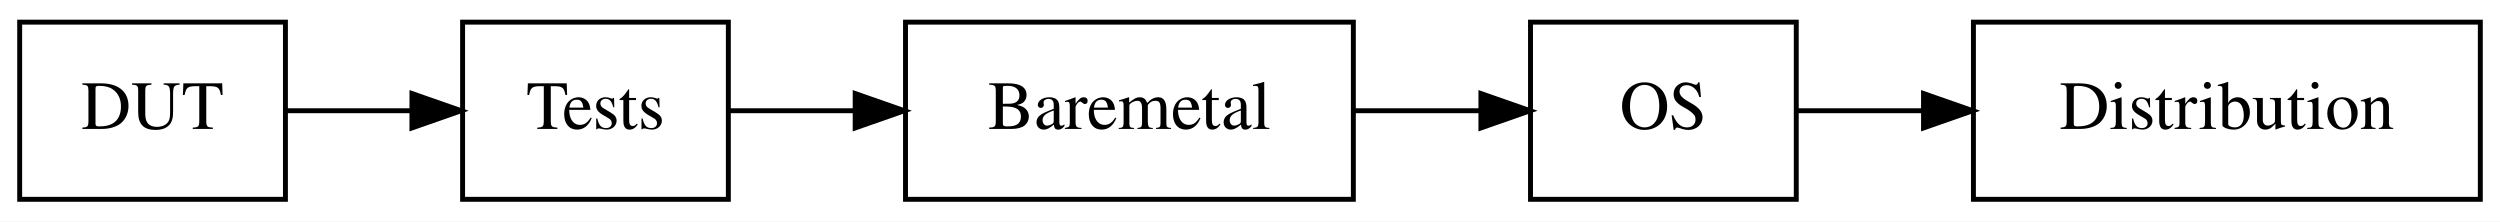
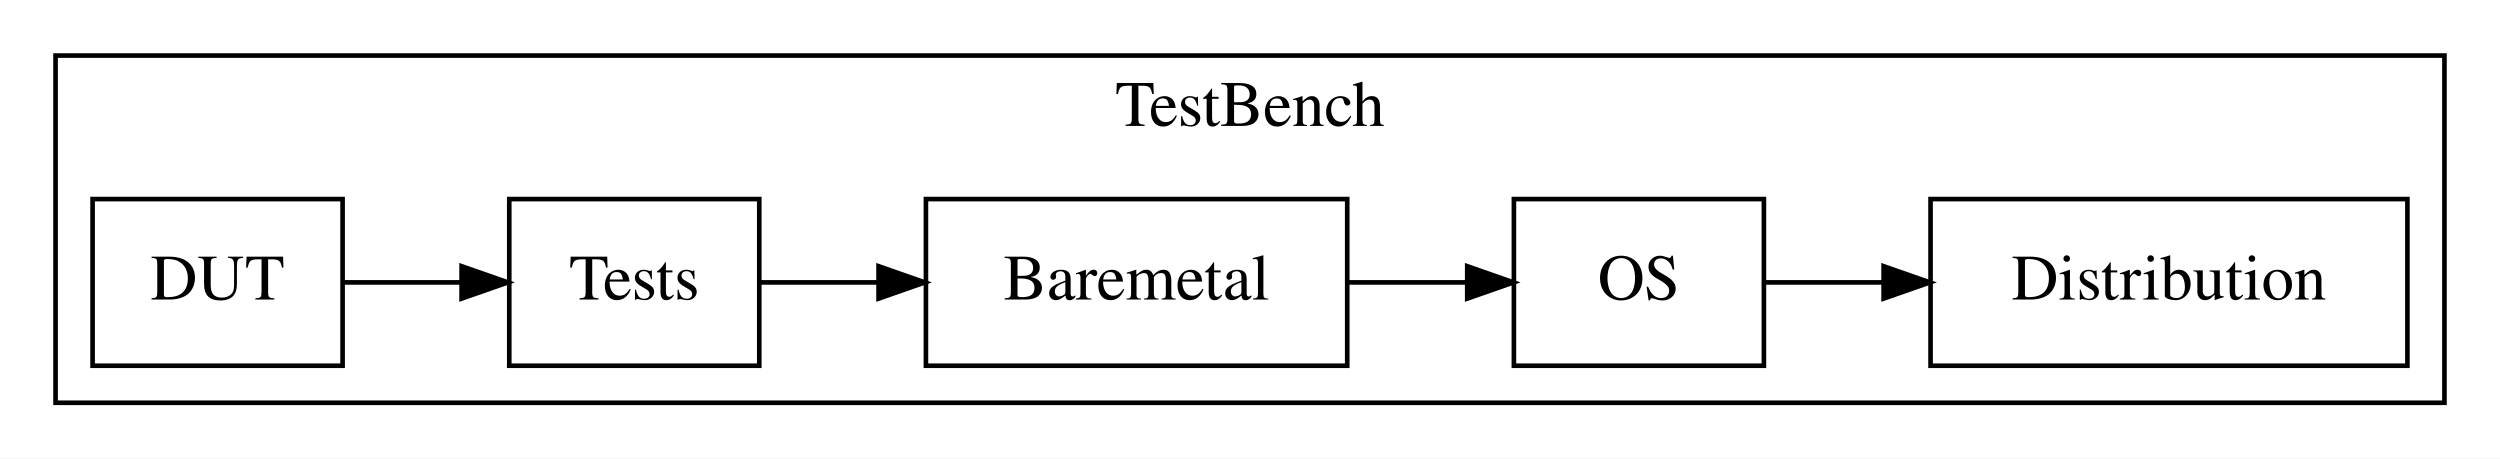
- <svg xmlns="http://www.w3.org/2000/svg" width="508pt" height="45pt" viewBox="0.00 0.00 508.00 45.00">
-   <g id="graph0" class="graph" transform="scale(1 1) rotate(0) translate(4 41)">
-     <polygon fill="white" stroke="transparent" points="-4,4 -4,-41 504,-41 504,4 -4,4" />
+ <svg xmlns="http://www.w3.org/2000/svg" width="540pt" height="99pt" viewBox="0.00 0.00 540.00 99.00">
+   <g id="graph0" class="graph" transform="scale(1 1) rotate(0) translate(4 95)">
+     <polygon fill="white" stroke="transparent" points="-4,4 -4,-95 536,-95 536,4 -4,4" />
+     <g id="clust1" class="cluster">
+       <polygon fill="none" stroke="black" points="8,-8 8,-83 524,-83 524,-8 8,-8" />
+       <text text-anchor="middle" x="266" y="-67.8" font-family="Times,serif" font-size="14.00">TestBench</text>
+     </g>
    <g id="node1" class="node">
-       <polygon fill="none" stroke="black" points="0,-0.5 0,-36.5 54,-36.5 54,-0.5 0,-0.5" />
-       <text text-anchor="middle" x="27" y="-14.8" font-family="Times,serif" font-size="14.00">DUT</text>
+       <polygon fill="none" stroke="black" points="70,-52 16,-52 16,-16 70,-16 70,-52" />
+       <text text-anchor="middle" x="43" y="-30.3" font-family="Times,serif" font-size="14.00">DUT</text>
    </g>
    <g id="node2" class="node">
-       <polygon fill="none" stroke="black" points="90,-0.5 90,-36.5 144,-36.5 144,-0.5 90,-0.5" />
-       <text text-anchor="middle" x="117" y="-14.8" font-family="Times,serif" font-size="14.00">Tests</text>
+       <polygon fill="none" stroke="black" points="160,-52 106,-52 106,-16 160,-16 160,-52" />
+       <text text-anchor="middle" x="133" y="-30.3" font-family="Times,serif" font-size="14.00">Tests</text>
    </g>
    <g id="edge1" class="edge">
-       <path fill="none" stroke="black" d="M54,-18.5C54,-18.5 79.71,-18.5 79.71,-18.5" />
-       <polygon fill="black" stroke="black" points="79.71,-22 89.71,-18.5 79.7,-15 79.71,-22" />
+       <path fill="none" stroke="black" d="M70,-34C70,-34 95.71,-34 95.71,-34" />
+       <polygon fill="black" stroke="black" points="95.71,-37.5 105.71,-34 95.7,-30.5 95.71,-37.5" />
    </g>
    <g id="node3" class="node">
-       <polygon fill="none" stroke="black" points="180,-0.5 180,-36.5 271,-36.5 271,-0.5 180,-0.5" />
-       <text text-anchor="middle" x="225.5" y="-14.8" font-family="Times,serif" font-size="14.00">Baremetal</text>
+       <polygon fill="none" stroke="black" points="287,-52 196,-52 196,-16 287,-16 287,-52" />
+       <text text-anchor="middle" x="241.5" y="-30.3" font-family="Times,serif" font-size="14.00">Baremetal</text>
    </g>
    <g id="edge2" class="edge">
-       <path fill="none" stroke="black" d="M144.1,-18.5C144.1,-18.5 169.77,-18.5 169.77,-18.5" />
-       <polygon fill="black" stroke="black" points="169.77,-22 179.77,-18.5 169.77,-15 169.77,-22" />
+       <path fill="none" stroke="black" d="M160.1,-34C160.1,-34 185.77,-34 185.77,-34" />
+       <polygon fill="black" stroke="black" points="185.77,-37.5 195.77,-34 185.77,-30.5 185.77,-37.5" />
    </g>
    <g id="node4" class="node">
-       <polygon fill="none" stroke="black" points="307,-0.5 307,-36.5 361,-36.5 361,-0.5 307,-0.5" />
-       <text text-anchor="middle" x="334" y="-14.8" font-family="Times,serif" font-size="14.00">OS</text>
+       <polygon fill="none" stroke="black" points="377,-52 323,-52 323,-16 377,-16 377,-52" />
+       <text text-anchor="middle" x="350" y="-30.3" font-family="Times,serif" font-size="14.00">OS</text>
    </g>
    <g id="edge3" class="edge">
-       <path fill="none" stroke="black" d="M271.2,-18.5C271.2,-18.5 296.92,-18.5 296.92,-18.5" />
-       <polygon fill="black" stroke="black" points="296.92,-22 306.92,-18.5 296.92,-15 296.92,-22" />
+       <path fill="none" stroke="black" d="M287.2,-34C287.2,-34 312.92,-34 312.92,-34" />
+       <polygon fill="black" stroke="black" points="312.92,-37.5 322.92,-34 312.92,-30.5 312.92,-37.5" />
    </g>
    <g id="node5" class="node">
-       <polygon fill="none" stroke="black" points="397,-0.5 397,-36.5 500,-36.5 500,-0.5 397,-0.5" />
-       <text text-anchor="middle" x="448.5" y="-14.8" font-family="Times,serif" font-size="14.00">Distribution</text>
+       <polygon fill="none" stroke="black" points="516,-52 413,-52 413,-16 516,-16 516,-52" />
+       <text text-anchor="middle" x="464.5" y="-30.3" font-family="Times,serif" font-size="14.00">Distribution</text>
    </g>
    <g id="edge4" class="edge">
-       <path fill="none" stroke="black" d="M361.13,-18.5C361.13,-18.5 386.86,-18.5 386.86,-18.5" />
-       <polygon fill="black" stroke="black" points="386.86,-22 396.86,-18.5 386.86,-15 386.86,-22" />
+       <path fill="none" stroke="black" d="M377.13,-34C377.13,-34 402.86,-34 402.86,-34" />
+       <polygon fill="black" stroke="black" points="402.86,-37.5 412.86,-34 402.86,-30.5 402.86,-37.5" />
    </g>
  </g>
</svg>
